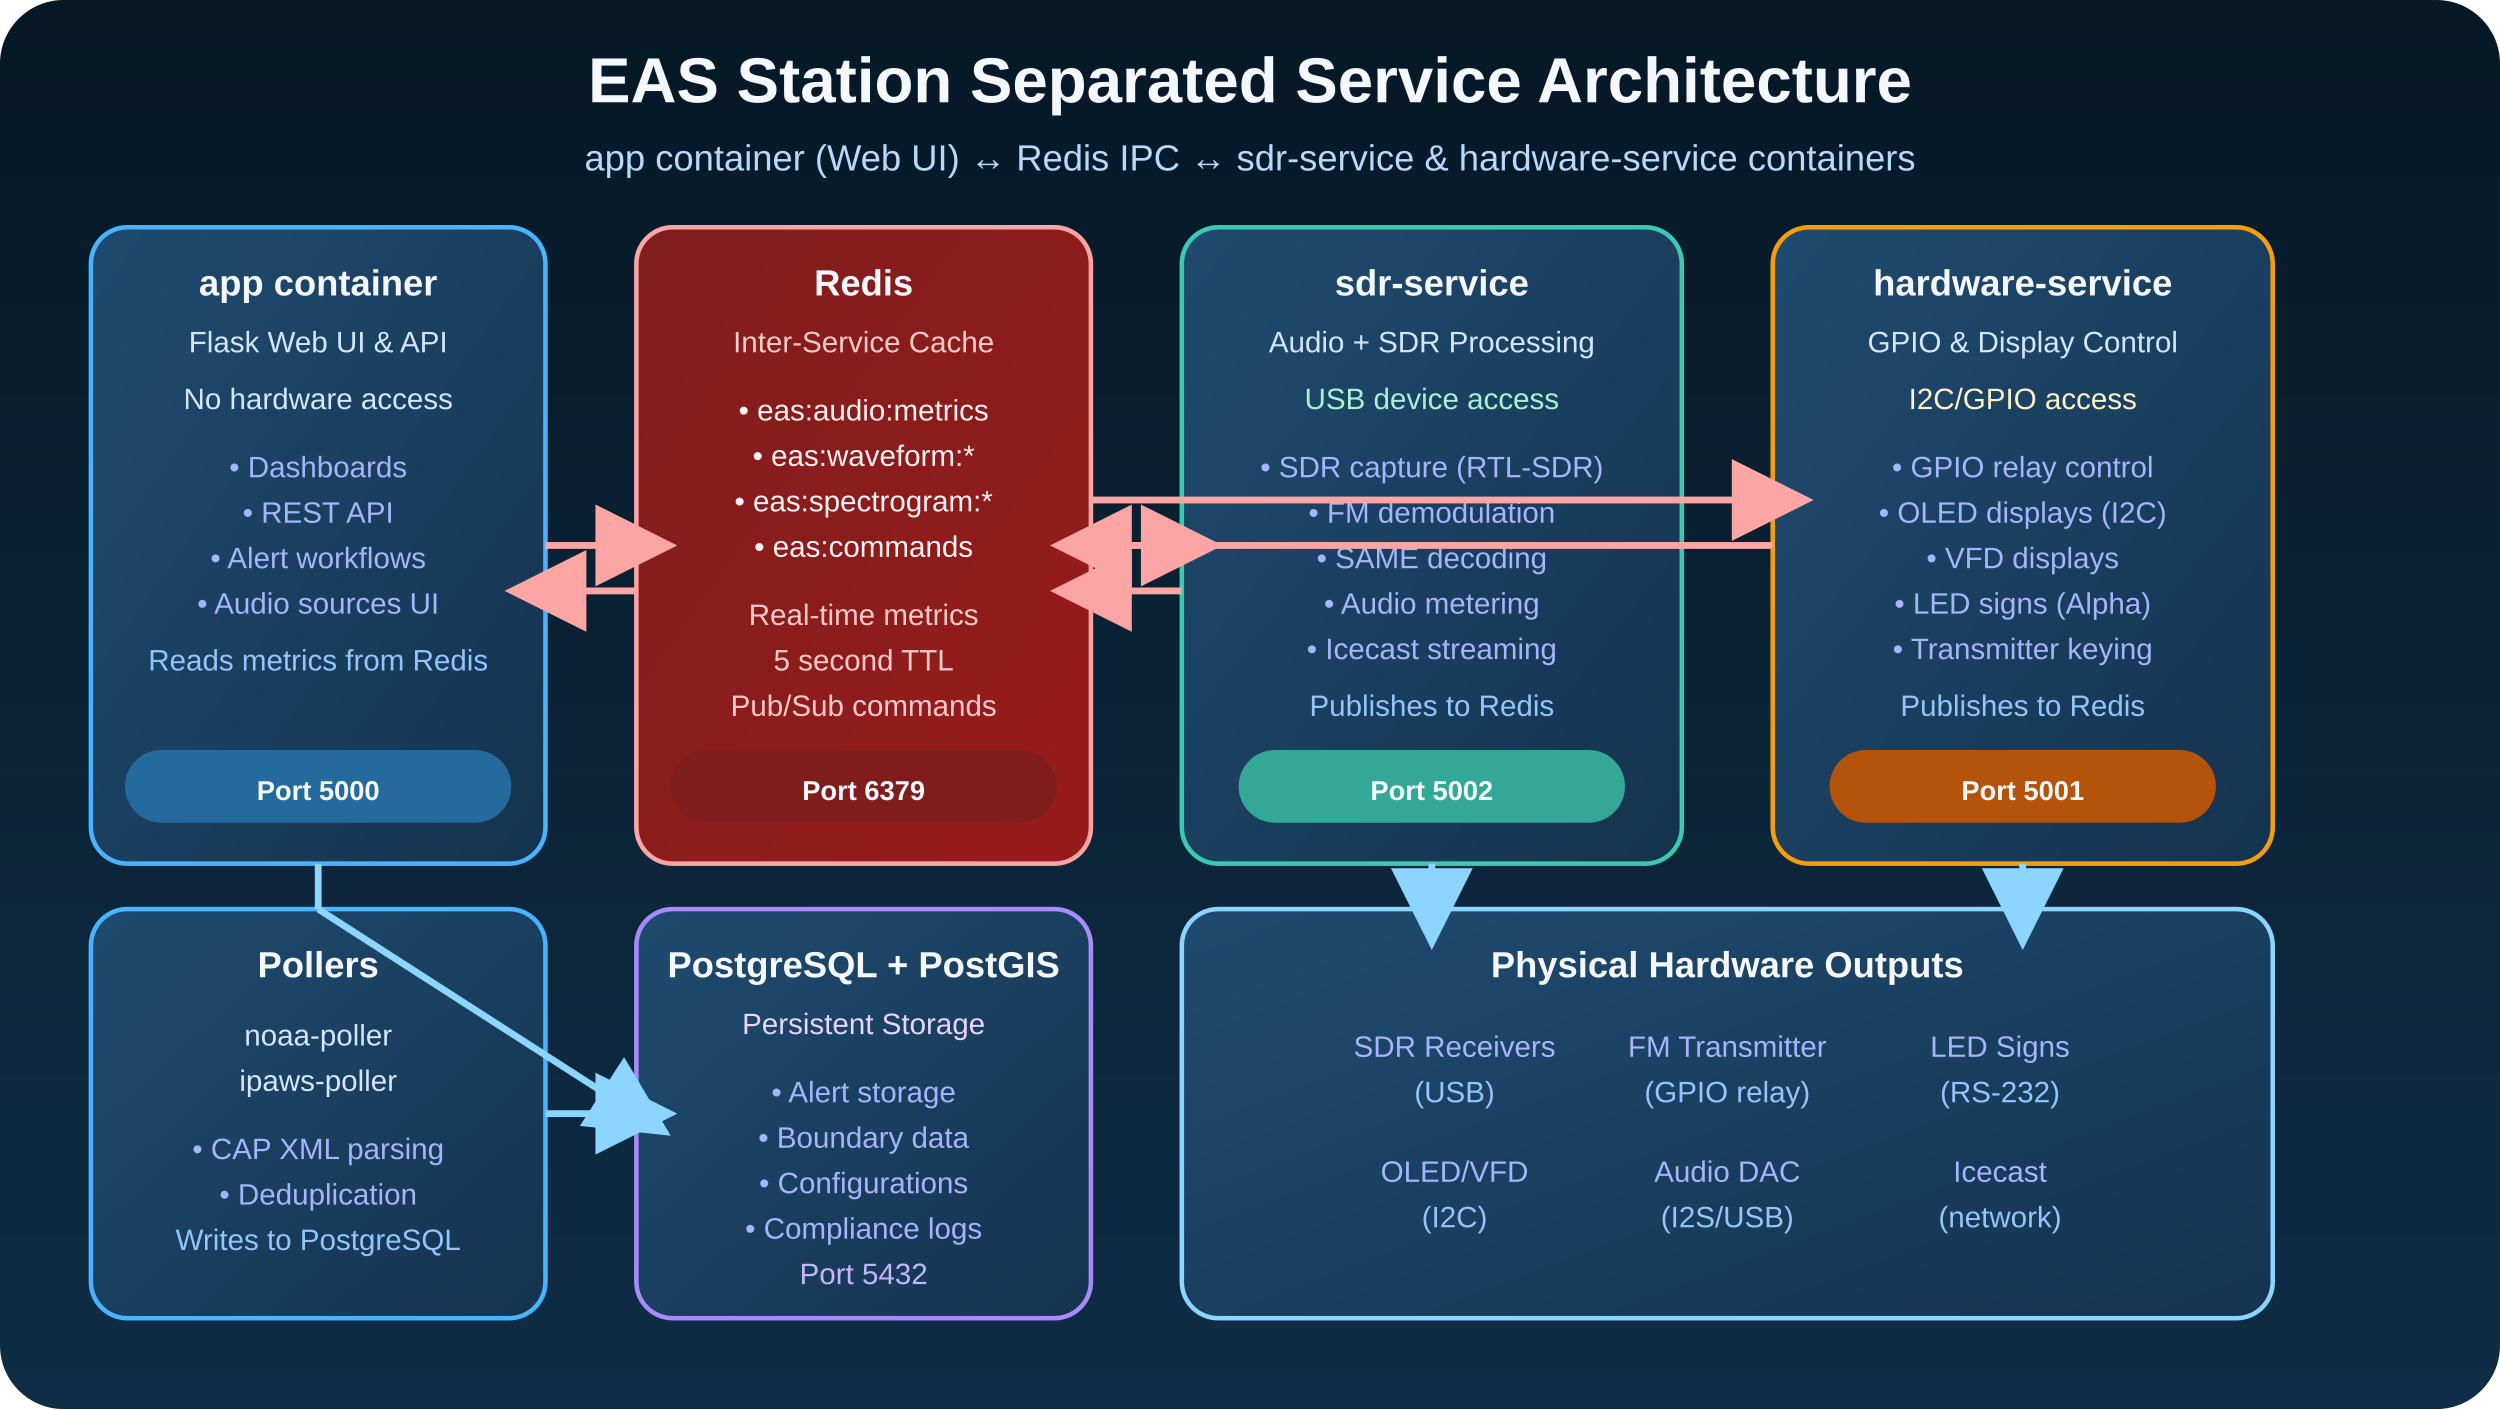
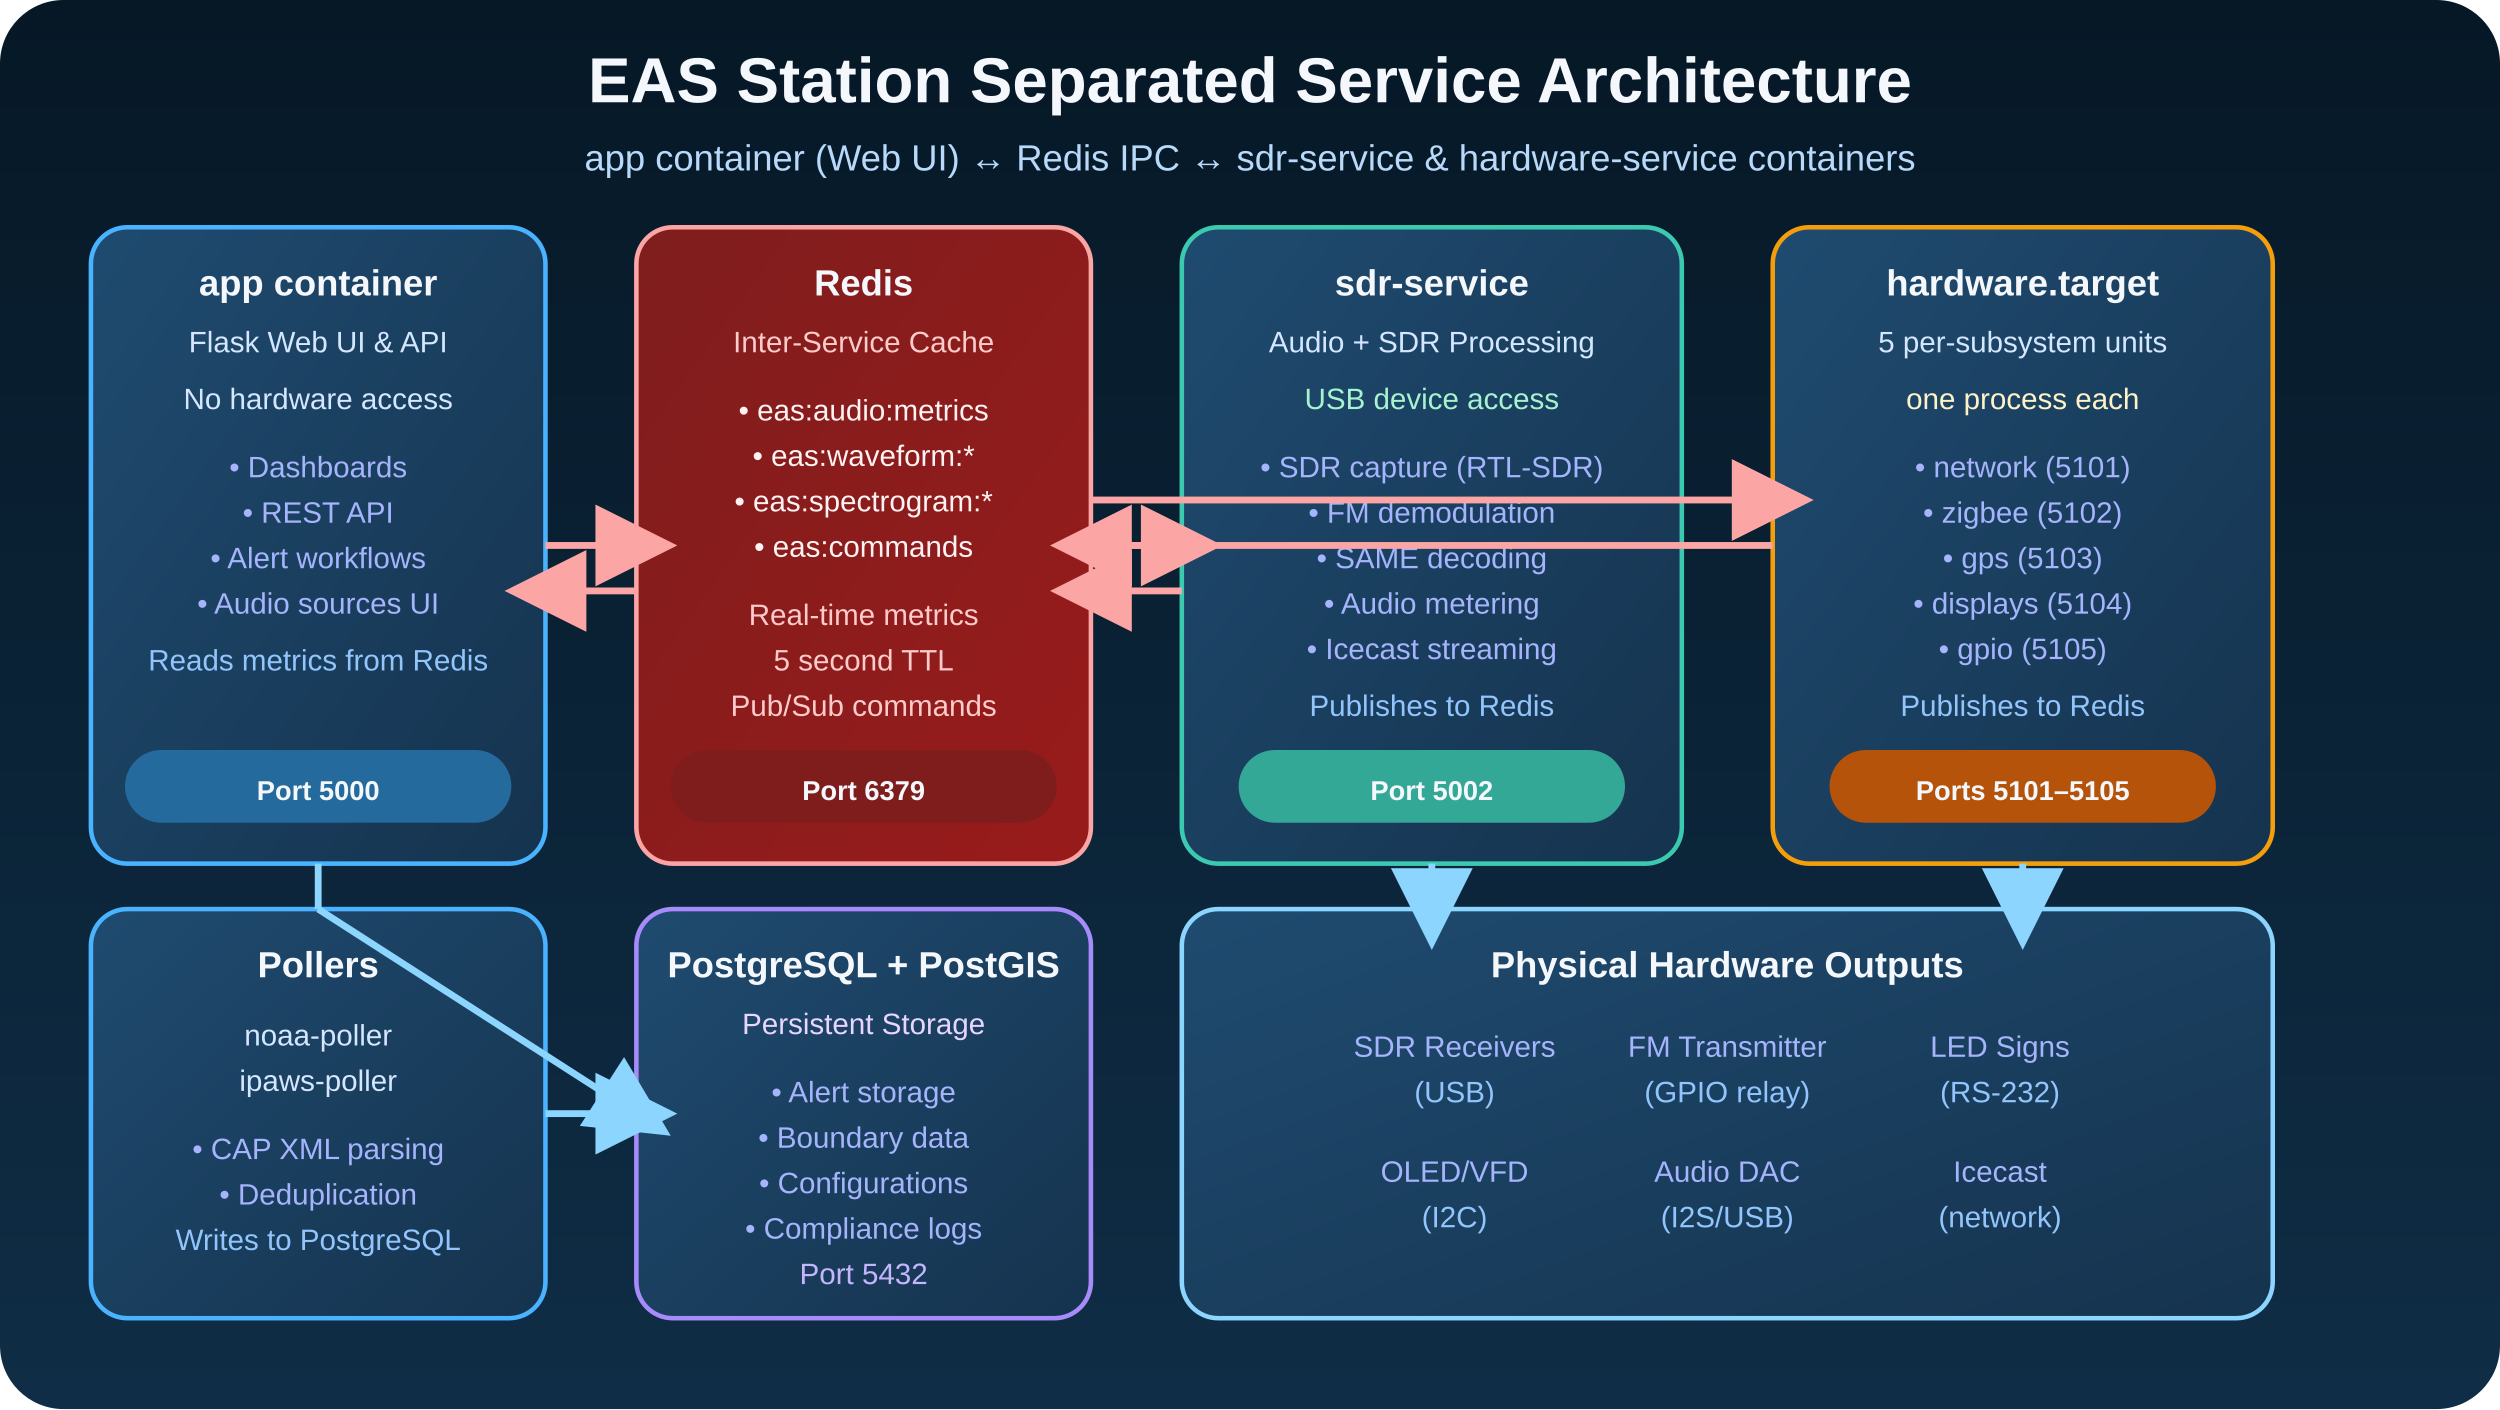
<svg xmlns="http://www.w3.org/2000/svg" width="1100" height="620" viewBox="0 0 1100 620" role="img" aria-labelledby="title desc">
  <defs>
    <linearGradient id="bg" x1="0" x2="0" y1="0" y2="1">
      <stop offset="0%" stop-color="#061826" />
      <stop offset="100%" stop-color="#0f2d46" />
    </linearGradient>
    <linearGradient id="panel" x1="0" x2="1" y1="0" y2="1">
      <stop offset="0%" stop-color="#1f4b70" />
      <stop offset="100%" stop-color="#15334e" />
    </linearGradient>
    <linearGradient id="redis-panel" x1="0" x2="1" y1="0" y2="1">
      <stop offset="0%" stop-color="#7f1d1d" />
      <stop offset="100%" stop-color="#991b1b" />
    </linearGradient>
    <marker id="arrow" markerWidth="12" markerHeight="12" refX="6" refY="6" orient="auto">
      <path d="M0,0 L12,6 L0,12 Z" fill="#8bd5ff" />
    </marker>
    <marker id="red-arrow" markerWidth="12" markerHeight="12" refX="6" refY="6" orient="auto">
      <path d="M0,0 L12,6 L0,12 Z" fill="#fca5a5" />
    </marker>
    <style>
      text { font-family: 'Segoe UI', 'Helvetica Neue', Arial, sans-serif; fill: #f4f7fb; }
      .headline { font-size: 28px; font-weight: 600; }
      .subtitle { font-size: 16px; fill: #b8d9f9; }
      .panel-title { font-size: 16px; font-weight: 600; }
      .pill text { font-size: 12px; font-weight: 600; }
      .small-text { font-size: 13px; fill: #d4e7ff; }
    </style>
  </defs>
  <rect width="1100" height="620" rx="28" fill="url(#bg)" />
  <text x="550" y="45" class="headline" text-anchor="middle">EAS Station Separated Service Architecture</text>
  <text x="550" y="75" class="subtitle" text-anchor="middle">app container (Web UI) ↔ Redis IPC ↔ sdr-service &amp; hardware-service containers</text>
  <g transform="translate(40 100)">
    <rect width="200" height="280" rx="16" fill="url(#panel)" stroke="#49b3ff" stroke-width="2" />
    <text x="100" y="30" class="panel-title" text-anchor="middle">app container</text>
    <text x="100" y="55" class="small-text" text-anchor="middle">Flask Web UI &amp; API</text>
    <text x="100" y="80" class="small-text" text-anchor="middle">No hardware access</text>
    <text x="100" y="110" class="small-text" text-anchor="middle" style="fill:#a5b4fc">• Dashboards</text>
    <text x="100" y="130" class="small-text" text-anchor="middle" style="fill:#a5b4fc">• REST API</text>
    <text x="100" y="150" class="small-text" text-anchor="middle" style="fill:#a5b4fc">• Alert workflows</text>
    <text x="100" y="170" class="small-text" text-anchor="middle" style="fill:#a5b4fc">• Audio sources UI</text>
    <text x="100" y="195" class="small-text" text-anchor="middle" style="fill:#93c5fd">Reads metrics from Redis</text>
    <g class="pill" transform="translate(15 230)">
      <rect width="170" height="32" rx="16" fill="#256a9c" />
      <text x="85" y="22" text-anchor="middle">Port 5000</text>
    </g>
  </g>
  <g transform="translate(40 400)">
    <rect width="200" height="180" rx="16" fill="url(#panel)" stroke="#49b3ff" stroke-width="2" />
    <text x="100" y="30" class="panel-title" text-anchor="middle">Pollers</text>
    <text x="100" y="60" class="small-text" text-anchor="middle">noaa-poller</text>
    <text x="100" y="80" class="small-text" text-anchor="middle">ipaws-poller</text>
    <text x="100" y="110" class="small-text" text-anchor="middle" style="fill:#a5b4fc">• CAP XML parsing</text>
    <text x="100" y="130" class="small-text" text-anchor="middle" style="fill:#a5b4fc">• Deduplication</text>
    <text x="100" y="150" class="small-text" text-anchor="middle" style="fill:#93c5fd">Writes to PostgreSQL</text>
  </g>
  <g transform="translate(280 100)">
    <rect width="200" height="280" rx="16" fill="url(#redis-panel)" stroke="#fca5a5" stroke-width="2" />
    <text x="100" y="30" class="panel-title" text-anchor="middle">Redis</text>
    <text x="100" y="55" class="small-text" text-anchor="middle" style="fill:#fecaca">Inter-Service Cache</text>
    <text x="100" y="85" class="small-text" text-anchor="middle" style="fill:#fef2f2">• eas:audio:metrics</text>
    <text x="100" y="105" class="small-text" text-anchor="middle" style="fill:#fef2f2">• eas:waveform:*</text>
    <text x="100" y="125" class="small-text" text-anchor="middle" style="fill:#fef2f2">• eas:spectrogram:*</text>
    <text x="100" y="145" class="small-text" text-anchor="middle" style="fill:#fef2f2">• eas:commands</text>
    <text x="100" y="175" class="small-text" text-anchor="middle" style="fill:#fecaca">Real-time metrics</text>
    <text x="100" y="195" class="small-text" text-anchor="middle" style="fill:#fecaca">5 second TTL</text>
    <text x="100" y="215" class="small-text" text-anchor="middle" style="fill:#fecaca">Pub/Sub commands</text>
    <g class="pill" transform="translate(15 230)">
      <rect width="170" height="32" rx="16" fill="#7f1d1d" />
      <text x="85" y="22" text-anchor="middle">Port 6379</text>
    </g>
  </g>
  <g transform="translate(520 100)">
    <rect width="220" height="280" rx="16" fill="url(#panel)" stroke="#3bc9b0" stroke-width="2" />
    <text x="110" y="30" class="panel-title" text-anchor="middle">sdr-service</text>
    <text x="110" y="55" class="small-text" text-anchor="middle">Audio + SDR Processing</text>
    <text x="110" y="80" class="small-text" text-anchor="middle" style="fill:#a7f3d0">USB device access</text>
    <text x="110" y="110" class="small-text" text-anchor="middle" style="fill:#a5b4fc">• SDR capture (RTL-SDR)</text>
    <text x="110" y="130" class="small-text" text-anchor="middle" style="fill:#a5b4fc">• FM demodulation</text>
    <text x="110" y="150" class="small-text" text-anchor="middle" style="fill:#a5b4fc">• SAME decoding</text>
    <text x="110" y="170" class="small-text" text-anchor="middle" style="fill:#a5b4fc">• Audio metering</text>
    <text x="110" y="190" class="small-text" text-anchor="middle" style="fill:#a5b4fc">• Icecast streaming</text>
    <text x="110" y="215" class="small-text" text-anchor="middle" style="fill:#93c5fd">Publishes to Redis</text>
    <g class="pill" transform="translate(25 230)">
      <rect width="170" height="32" rx="16" fill="#34a896" />
      <text x="85" y="22" text-anchor="middle">Port 5002</text>
    </g>
  </g>
  <g transform="translate(780 100)">
    <rect width="220" height="280" rx="16" fill="url(#panel)" stroke="#f59e0b" stroke-width="2" />
-     <text x="110" y="30" class="panel-title" text-anchor="middle">hardware-service</text>
-     <text x="110" y="55" class="small-text" text-anchor="middle">GPIO &amp; Display Control</text>
-     <text x="110" y="80" class="small-text" text-anchor="middle" style="fill:#fef3c7">I2C/GPIO access</text>
-     <text x="110" y="110" class="small-text" text-anchor="middle" style="fill:#a5b4fc">• GPIO relay control</text>
-     <text x="110" y="130" class="small-text" text-anchor="middle" style="fill:#a5b4fc">• OLED displays (I2C)</text>
-     <text x="110" y="150" class="small-text" text-anchor="middle" style="fill:#a5b4fc">• VFD displays</text>
-     <text x="110" y="170" class="small-text" text-anchor="middle" style="fill:#a5b4fc">• LED signs (Alpha)</text>
-     <text x="110" y="190" class="small-text" text-anchor="middle" style="fill:#a5b4fc">• Transmitter keying</text>
+     <text x="110" y="30" class="panel-title" text-anchor="middle">hardware.target</text>
+     <text x="110" y="55" class="small-text" text-anchor="middle">5 per-subsystem units</text>
+     <text x="110" y="80" class="small-text" text-anchor="middle" style="fill:#fef3c7">one process each</text>
+     <text x="110" y="110" class="small-text" text-anchor="middle" style="fill:#a5b4fc">• network (5101)</text>
+     <text x="110" y="130" class="small-text" text-anchor="middle" style="fill:#a5b4fc">• zigbee (5102)</text>
+     <text x="110" y="150" class="small-text" text-anchor="middle" style="fill:#a5b4fc">• gps (5103)</text>
+     <text x="110" y="170" class="small-text" text-anchor="middle" style="fill:#a5b4fc">• displays (5104)</text>
+     <text x="110" y="190" class="small-text" text-anchor="middle" style="fill:#a5b4fc">• gpio (5105)</text>
    <text x="110" y="215" class="small-text" text-anchor="middle" style="fill:#93c5fd">Publishes to Redis</text>
    <g class="pill" transform="translate(25 230)">
      <rect width="170" height="32" rx="16" fill="#b45309" />
-       <text x="85" y="22" text-anchor="middle">Port 5001</text>
+       <text x="85" y="22" text-anchor="middle">Ports 5101–5105</text>
    </g>
  </g>
  <g transform="translate(280 400)">
    <rect width="200" height="180" rx="16" fill="url(#panel)" stroke="#a78bfa" stroke-width="2" />
    <text x="100" y="30" class="panel-title" text-anchor="middle">PostgreSQL + PostGIS</text>
    <text x="100" y="55" class="small-text" text-anchor="middle" style="fill:#e9d5ff">Persistent Storage</text>
    <text x="100" y="85" class="small-text" text-anchor="middle" style="fill:#a5b4fc">• Alert storage</text>
    <text x="100" y="105" class="small-text" text-anchor="middle" style="fill:#a5b4fc">• Boundary data</text>
    <text x="100" y="125" class="small-text" text-anchor="middle" style="fill:#a5b4fc">• Configurations</text>
    <text x="100" y="145" class="small-text" text-anchor="middle" style="fill:#a5b4fc">• Compliance logs</text>
    <text x="100" y="165" class="small-text" text-anchor="middle" style="fill:#c4b5fd">Port 5432</text>
  </g>
  <g transform="translate(520 400)">
    <rect width="480" height="180" rx="16" fill="url(#panel)" stroke="#8bd5ff" stroke-width="2" />
    <text x="240" y="30" class="panel-title" text-anchor="middle">Physical Hardware Outputs</text>
    <text x="120" y="65" class="small-text" text-anchor="middle" style="fill:#a5b4fc">SDR Receivers</text>
    <text x="120" y="85" class="small-text" text-anchor="middle" style="fill:#93c5fd">(USB)</text>
    <text x="240" y="65" class="small-text" text-anchor="middle" style="fill:#a5b4fc">FM Transmitter</text>
    <text x="240" y="85" class="small-text" text-anchor="middle" style="fill:#93c5fd">(GPIO relay)</text>
    <text x="360" y="65" class="small-text" text-anchor="middle" style="fill:#a5b4fc">LED Signs</text>
    <text x="360" y="85" class="small-text" text-anchor="middle" style="fill:#93c5fd">(RS-232)</text>
    <text x="120" y="120" class="small-text" text-anchor="middle" style="fill:#a5b4fc">OLED/VFD</text>
    <text x="120" y="140" class="small-text" text-anchor="middle" style="fill:#93c5fd">(I2C)</text>
    <text x="240" y="120" class="small-text" text-anchor="middle" style="fill:#a5b4fc">Audio DAC</text>
    <text x="240" y="140" class="small-text" text-anchor="middle" style="fill:#93c5fd">(I2S/USB)</text>
    <text x="360" y="120" class="small-text" text-anchor="middle" style="fill:#a5b4fc">Icecast</text>
    <text x="360" y="140" class="small-text" text-anchor="middle" style="fill:#93c5fd">(network)</text>
  </g>
  <path d="M240 240 L280 240" stroke="#fca5a5" stroke-width="3" marker-end="url(#red-arrow)" />
  <path d="M280 260 L240 260" stroke="#fca5a5" stroke-width="3" marker-end="url(#red-arrow)" />
  <path d="M480 240 L520 240" stroke="#fca5a5" stroke-width="3" marker-end="url(#red-arrow)" />
  <path d="M520 260 L480 260" stroke="#fca5a5" stroke-width="3" marker-end="url(#red-arrow)" />
  <path d="M480 220 L780 220" stroke="#fca5a5" stroke-width="3" marker-end="url(#red-arrow)" />
  <path d="M780 240 L480 240" stroke="#fca5a5" stroke-width="3" marker-end="url(#red-arrow)" />
  <path d="M240 490 L280 490" stroke="#8bd5ff" stroke-width="3" marker-end="url(#arrow)" />
  <path d="M140 380 L140 400" stroke="#8bd5ff" stroke-width="3" />
  <path d="M140 400 L280 490" stroke="#8bd5ff" stroke-width="3" marker-end="url(#arrow)" />
  <path d="M630 380 L630 400" stroke="#8bd5ff" stroke-width="3" marker-end="url(#arrow)" />
  <path d="M890 380 L890 400" stroke="#8bd5ff" stroke-width="3" marker-end="url(#arrow)" />
</svg>
